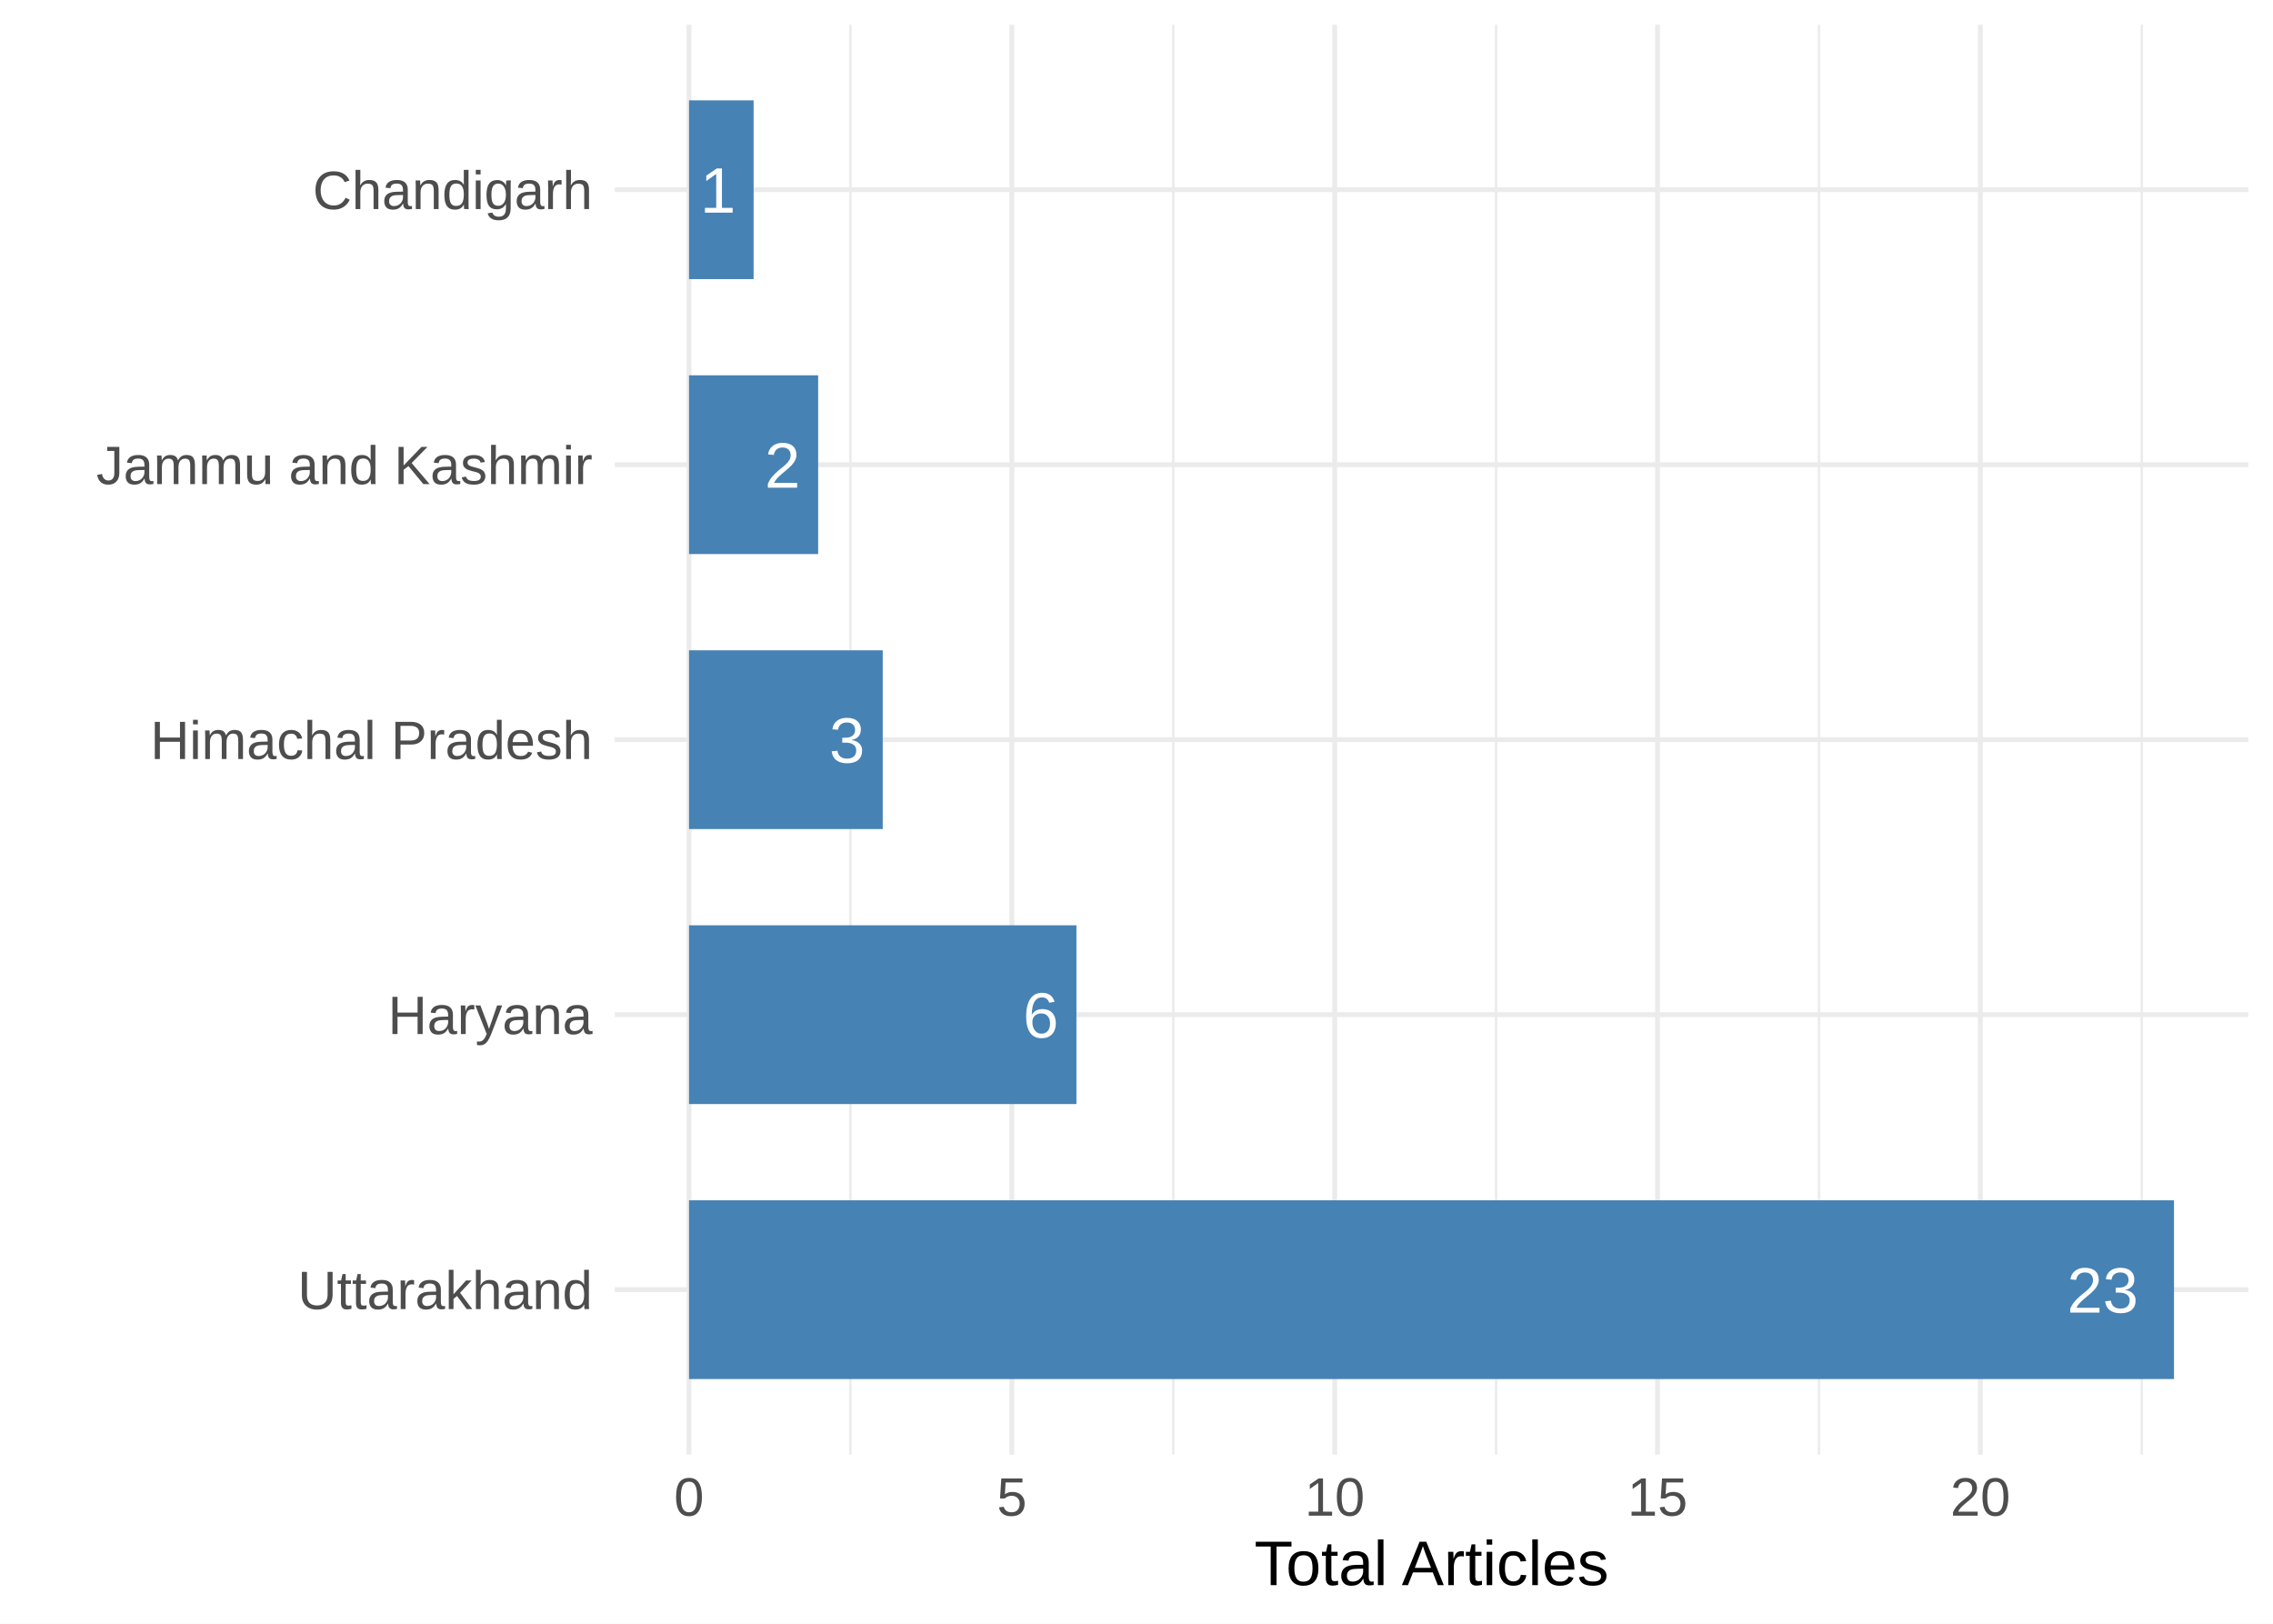
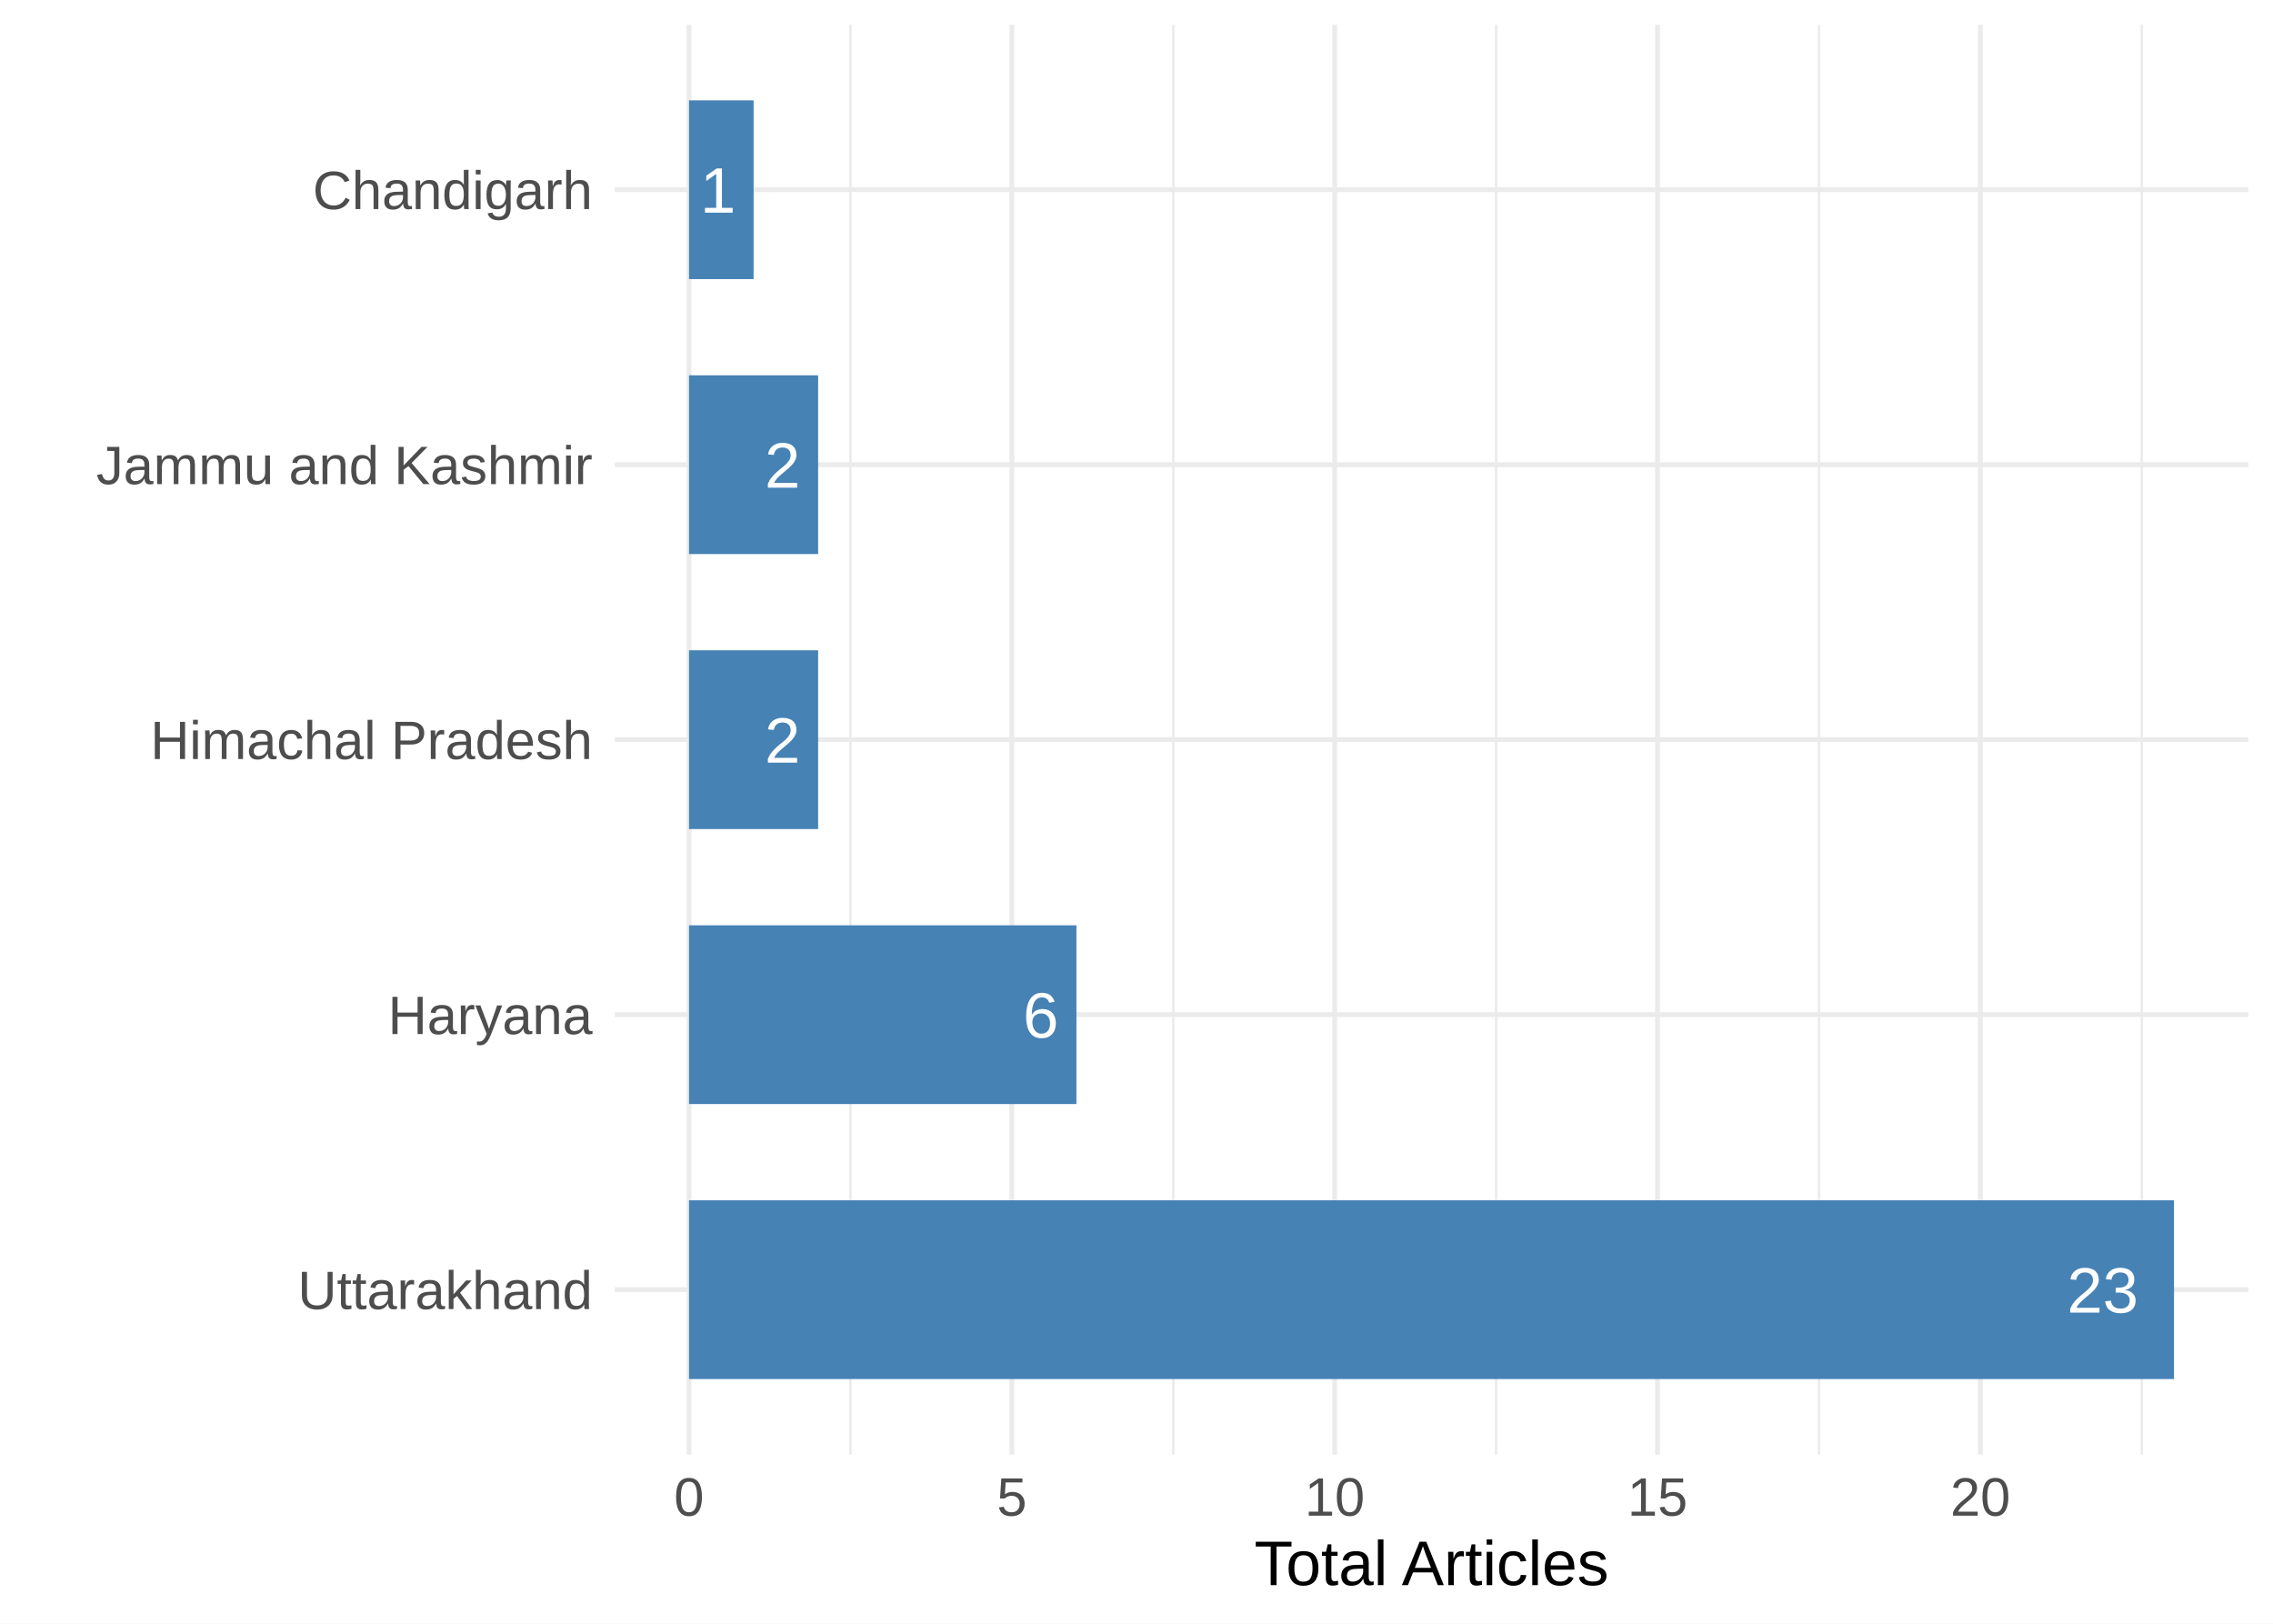
<svg xmlns="http://www.w3.org/2000/svg" class="svglite" width="504.00pt" height="360.00pt" viewBox="0 0 504.00 360.00">
  <defs>
    <style type="text/css">
    .svglite line, .svglite polyline, .svglite polygon, .svglite path, .svglite rect, .svglite circle {
      fill: none;
      stroke: #000000;
      stroke-linecap: round;
      stroke-linejoin: round;
      stroke-miterlimit: 10.00;
    }
  </style>
  </defs>
  <rect width="100%" height="100%" style="stroke: none; fill: #FFFFFF;" />
  <defs>
    <clipPath id="cpMC4wMHw1MDQuMDB8MC4wMHwzNjAuMDA=">
      <rect x="0.00" y="0.00" width="504.00" height="360.00" />
    </clipPath>
  </defs>
  <g clip-path="url(#cpMC4wMHw1MDQuMDB8MC4wMHwzNjAuMDA=)">
</g>
  <defs>
    <clipPath id="cpMTM2LjMyfDQ5OC41Mnw1LjQ4fDMyMi41MQ==">
      <rect x="136.32" y="5.48" width="362.20" height="317.03" />
    </clipPath>
  </defs>
  <g clip-path="url(#cpMTM2LjMyfDQ5OC41Mnw1LjQ4fDMyMi41MQ==)">
    <polyline points="188.57,322.51 188.57,5.48 " style="stroke-width: 0.53; stroke: #EBEBEB; stroke-linecap: butt;" />
    <polyline points="260.16,322.51 260.16,5.48 " style="stroke-width: 0.53; stroke: #EBEBEB; stroke-linecap: butt;" />
    <polyline points="331.74,322.51 331.74,5.48 " style="stroke-width: 0.53; stroke: #EBEBEB; stroke-linecap: butt;" />
    <polyline points="403.32,322.51 403.32,5.48 " style="stroke-width: 0.53; stroke: #EBEBEB; stroke-linecap: butt;" />
    <polyline points="474.90,322.51 474.90,5.48 " style="stroke-width: 0.53; stroke: #EBEBEB; stroke-linecap: butt;" />
    <polyline points="136.32,285.93 498.52,285.93 " style="stroke-width: 1.07; stroke: #EBEBEB; stroke-linecap: butt;" />
    <polyline points="136.32,224.96 498.52,224.96 " style="stroke-width: 1.07; stroke: #EBEBEB; stroke-linecap: butt;" />
    <polyline points="136.32,163.99 498.52,163.99 " style="stroke-width: 1.07; stroke: #EBEBEB; stroke-linecap: butt;" />
    <polyline points="136.32,103.03 498.52,103.03 " style="stroke-width: 1.07; stroke: #EBEBEB; stroke-linecap: butt;" />
    <polyline points="136.32,42.06 498.52,42.06 " style="stroke-width: 1.07; stroke: #EBEBEB; stroke-linecap: butt;" />
    <polyline points="152.78,322.51 152.78,5.48 " style="stroke-width: 1.07; stroke: #EBEBEB; stroke-linecap: butt;" />
    <polyline points="224.36,322.51 224.36,5.48 " style="stroke-width: 1.07; stroke: #EBEBEB; stroke-linecap: butt;" />
    <polyline points="295.95,322.51 295.95,5.48 " style="stroke-width: 1.07; stroke: #EBEBEB; stroke-linecap: butt;" />
    <polyline points="367.53,322.51 367.53,5.48 " style="stroke-width: 1.07; stroke: #EBEBEB; stroke-linecap: butt;" />
    <polyline points="439.11,322.51 439.11,5.48 " style="stroke-width: 1.07; stroke: #EBEBEB; stroke-linecap: butt;" />
    <rect x="152.78" y="22.25" width="14.32" height="39.63" style="stroke-width: 1.07; stroke: none; stroke-linecap: square; stroke-linejoin: miter; fill: #4682B4;" />
    <rect x="152.78" y="205.15" width="85.90" height="39.63" style="stroke-width: 1.07; stroke: none; stroke-linecap: square; stroke-linejoin: miter; fill: #4682B4;" />
-     <rect x="152.78" y="144.18" width="42.95" height="39.63" style="stroke-width: 1.07; stroke: none; stroke-linecap: square; stroke-linejoin: miter; fill: #4682B4;" />
+     <rect x="152.78" y="144.18" width="28.63" height="39.63" style="stroke-width: 1.07; stroke: none; stroke-linecap: square; stroke-linejoin: miter; fill: #4682B4;" />
    <rect x="152.78" y="83.21" width="28.63" height="39.63" style="stroke-width: 1.07; stroke: none; stroke-linecap: square; stroke-linejoin: miter; fill: #4682B4;" />
    <rect x="152.78" y="266.12" width="329.27" height="39.63" style="stroke-width: 1.07; stroke: none; stroke-linecap: square; stroke-linejoin: miter; fill: #4682B4;" />
    <text x="163.15" y="47.15" text-anchor="end" style="font-size: 14.23px; fill: #FFFFFF; font-family: Arial;" textLength="7.91px" lengthAdjust="spacingAndGlyphs">1</text>
    <text x="234.73" y="230.05" text-anchor="end" style="font-size: 14.23px; fill: #FFFFFF; font-family: Arial;" textLength="7.91px" lengthAdjust="spacingAndGlyphs">6</text>
-     <text x="191.78" y="169.09" text-anchor="end" style="font-size: 14.23px; fill: #FFFFFF; font-family: Arial;" textLength="7.91px" lengthAdjust="spacingAndGlyphs">3</text>
+     <text x="177.46" y="169.09" text-anchor="end" style="font-size: 14.23px; fill: #FFFFFF; font-family: Arial;" textLength="7.91px" lengthAdjust="spacingAndGlyphs">2</text>
    <text x="177.46" y="108.12" text-anchor="end" style="font-size: 14.23px; fill: #FFFFFF; font-family: Arial;" textLength="7.91px" lengthAdjust="spacingAndGlyphs">2</text>
    <text x="474.15" y="291.02" text-anchor="end" style="font-size: 14.23px; fill: #FFFFFF; font-family: Arial;" textLength="15.81px" lengthAdjust="spacingAndGlyphs">23</text>
  </g>
  <g clip-path="url(#cpMC4wMHw1MDQuMDB8MC4wMHwzNjAuMDA=)">
    <text x="131.39" y="290.23" text-anchor="end" style="font-size: 12.00px; fill: #4D4D4D; font-family: Arial;" textLength="65.38px" lengthAdjust="spacingAndGlyphs">Uttarakhand</text>
    <text x="131.39" y="229.26" text-anchor="end" style="font-size: 12.00px; fill: #4D4D4D; font-family: Arial;" textLength="45.37px" lengthAdjust="spacingAndGlyphs">Haryana</text>
    <text x="131.39" y="168.29" text-anchor="end" style="font-size: 12.00px; fill: #4D4D4D; font-family: Arial;" textLength="98.06px" lengthAdjust="spacingAndGlyphs">Himachal Pradesh</text>
    <text x="131.39" y="107.33" text-anchor="end" style="font-size: 12.00px; fill: #4D4D4D; font-family: Arial;" textLength="110.07px" lengthAdjust="spacingAndGlyphs">Jammu and Kashmir</text>
    <text x="131.39" y="46.36" text-anchor="end" style="font-size: 12.00px; fill: #4D4D4D; font-family: Arial;" textLength="65.38px" lengthAdjust="spacingAndGlyphs">Chandigarh </text>
    <text x="152.78" y="336.04" text-anchor="middle" style="font-size: 12.00px; fill: #4D4D4D; font-family: Arial;" textLength="6.67px" lengthAdjust="spacingAndGlyphs">0</text>
    <text x="224.36" y="336.04" text-anchor="middle" style="font-size: 12.00px; fill: #4D4D4D; font-family: Arial;" textLength="6.67px" lengthAdjust="spacingAndGlyphs">5</text>
    <text x="295.95" y="336.04" text-anchor="middle" style="font-size: 12.00px; fill: #4D4D4D; font-family: Arial;" textLength="13.35px" lengthAdjust="spacingAndGlyphs">10</text>
    <text x="367.53" y="336.04" text-anchor="middle" style="font-size: 12.00px; fill: #4D4D4D; font-family: Arial;" textLength="13.35px" lengthAdjust="spacingAndGlyphs">15</text>
    <text x="439.11" y="336.04" text-anchor="middle" style="font-size: 12.00px; fill: #4D4D4D; font-family: Arial;" textLength="13.35px" lengthAdjust="spacingAndGlyphs">20</text>
    <text x="317.42" y="351.44" text-anchor="middle" style="font-size: 14.00px; font-family: Arial;" textLength="78.56px" lengthAdjust="spacingAndGlyphs">Total Articles</text>
  </g>
</svg>
